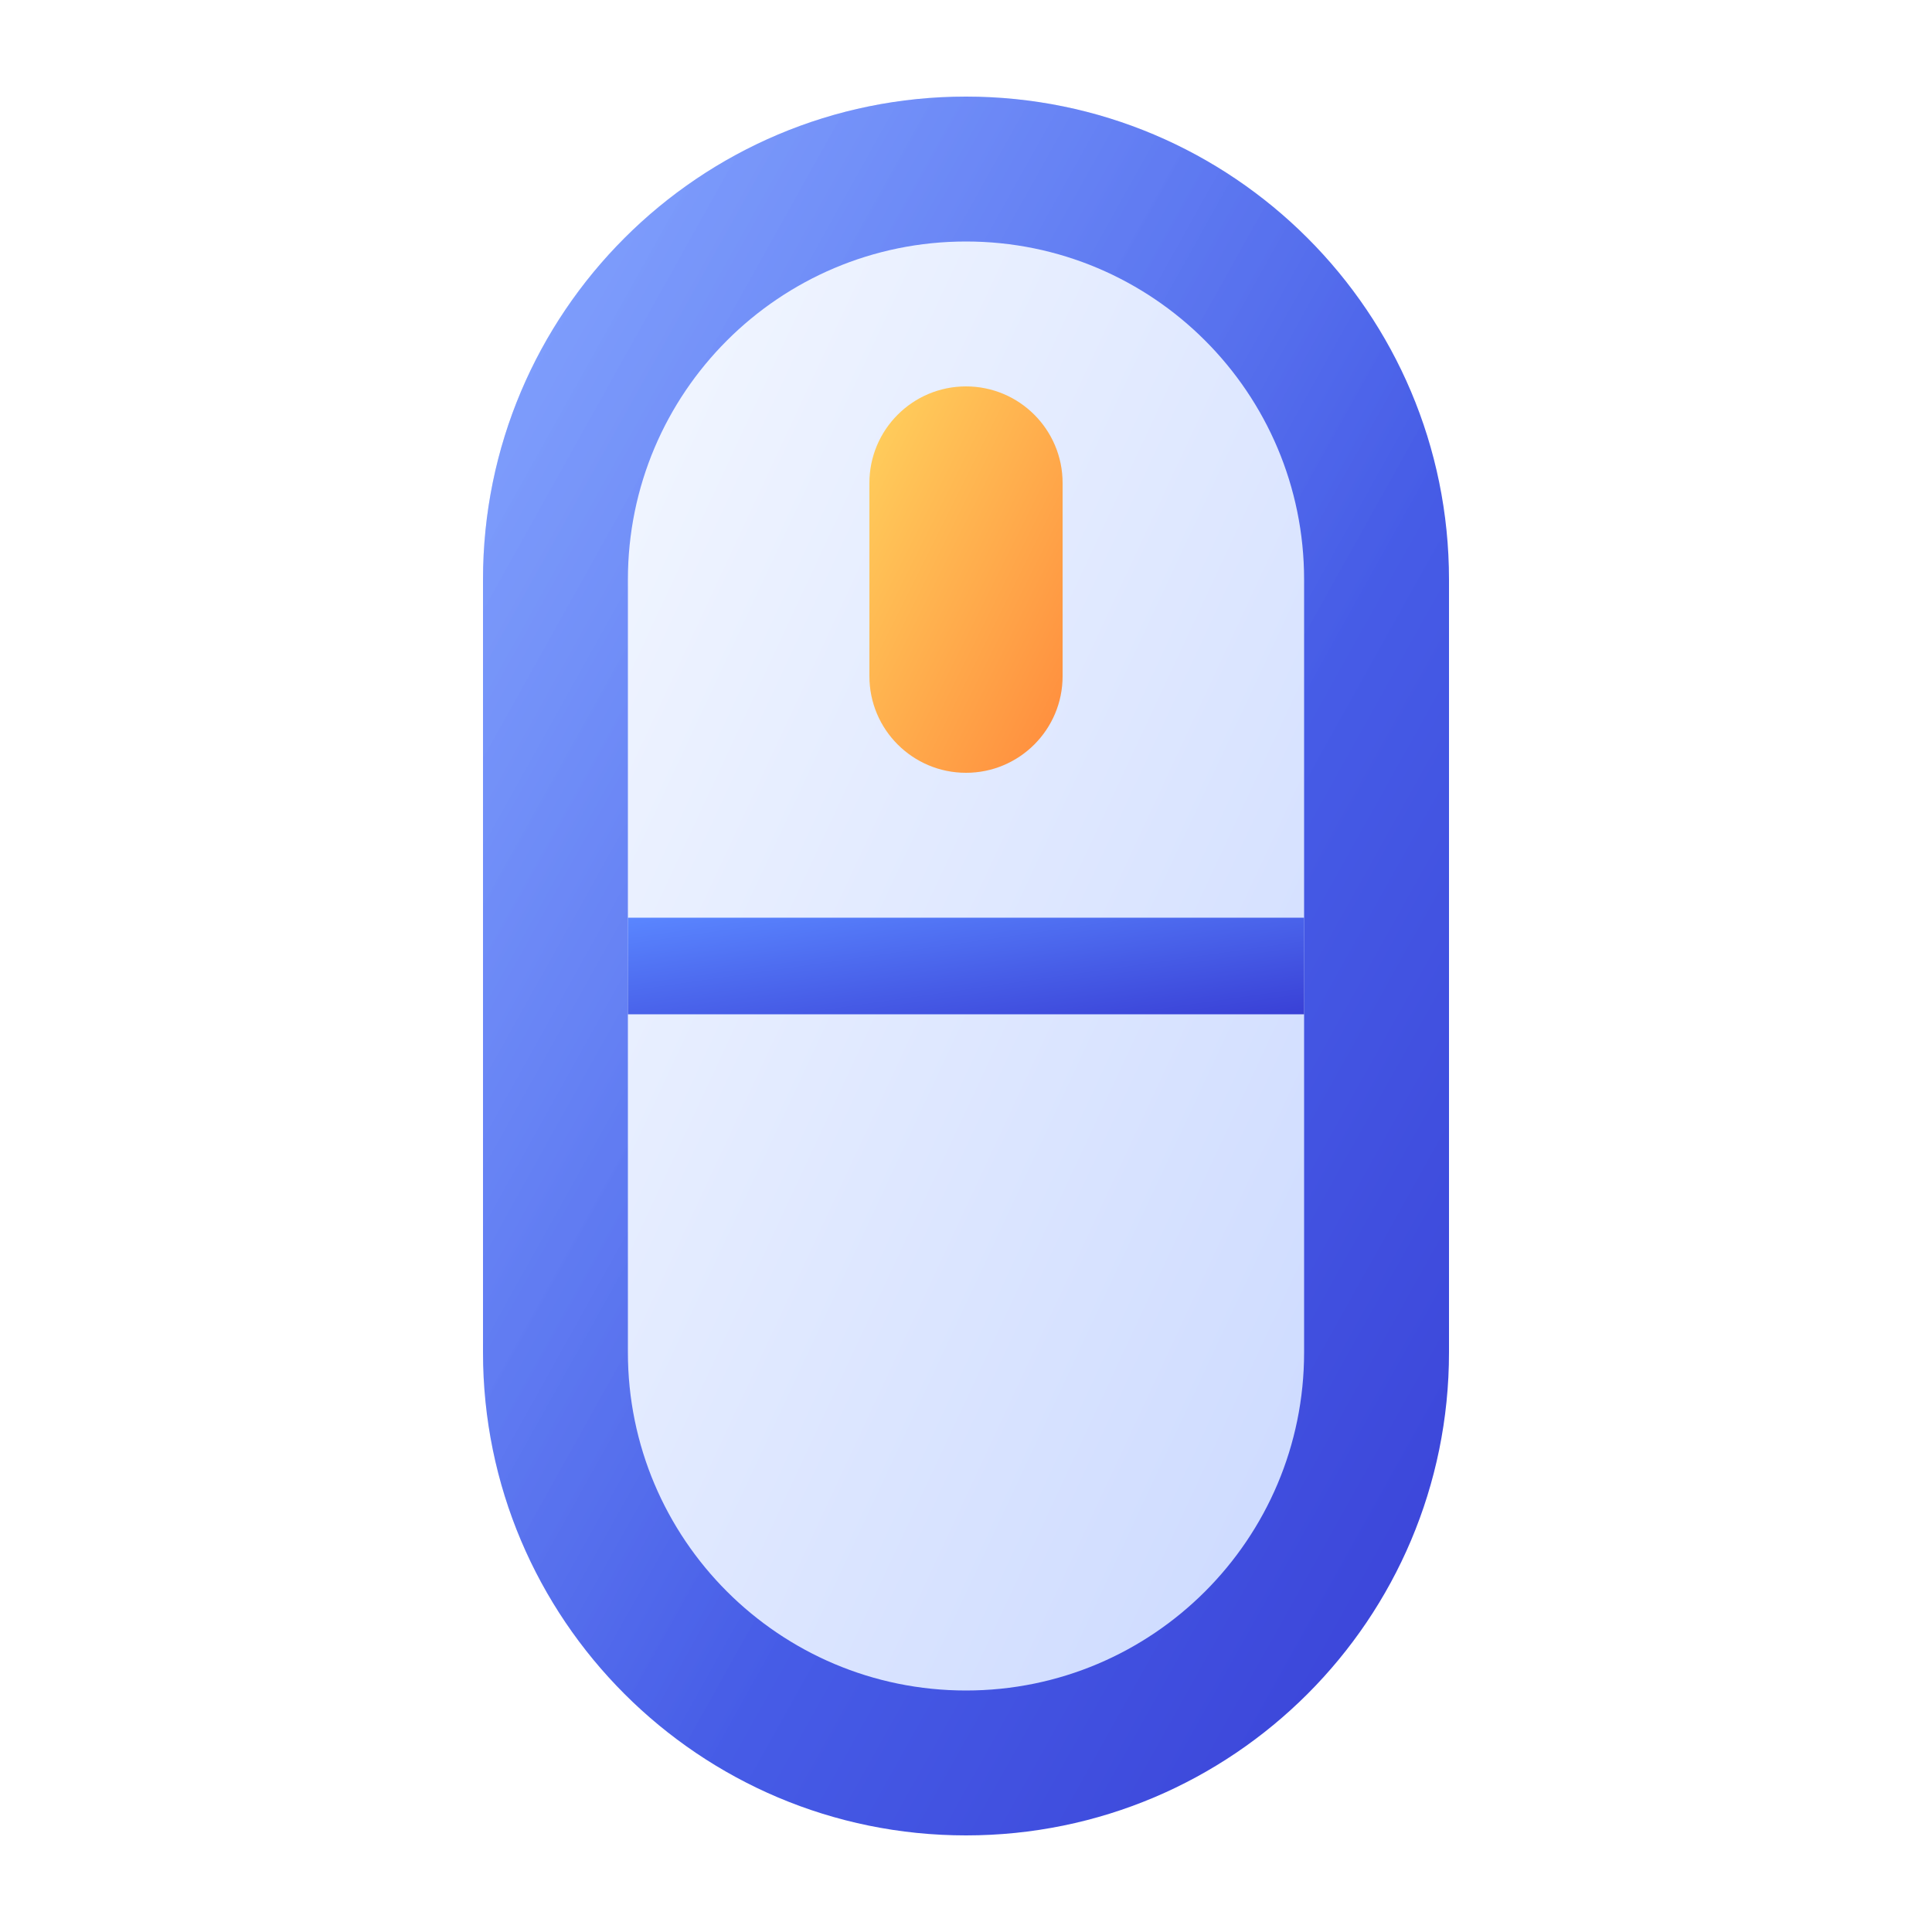
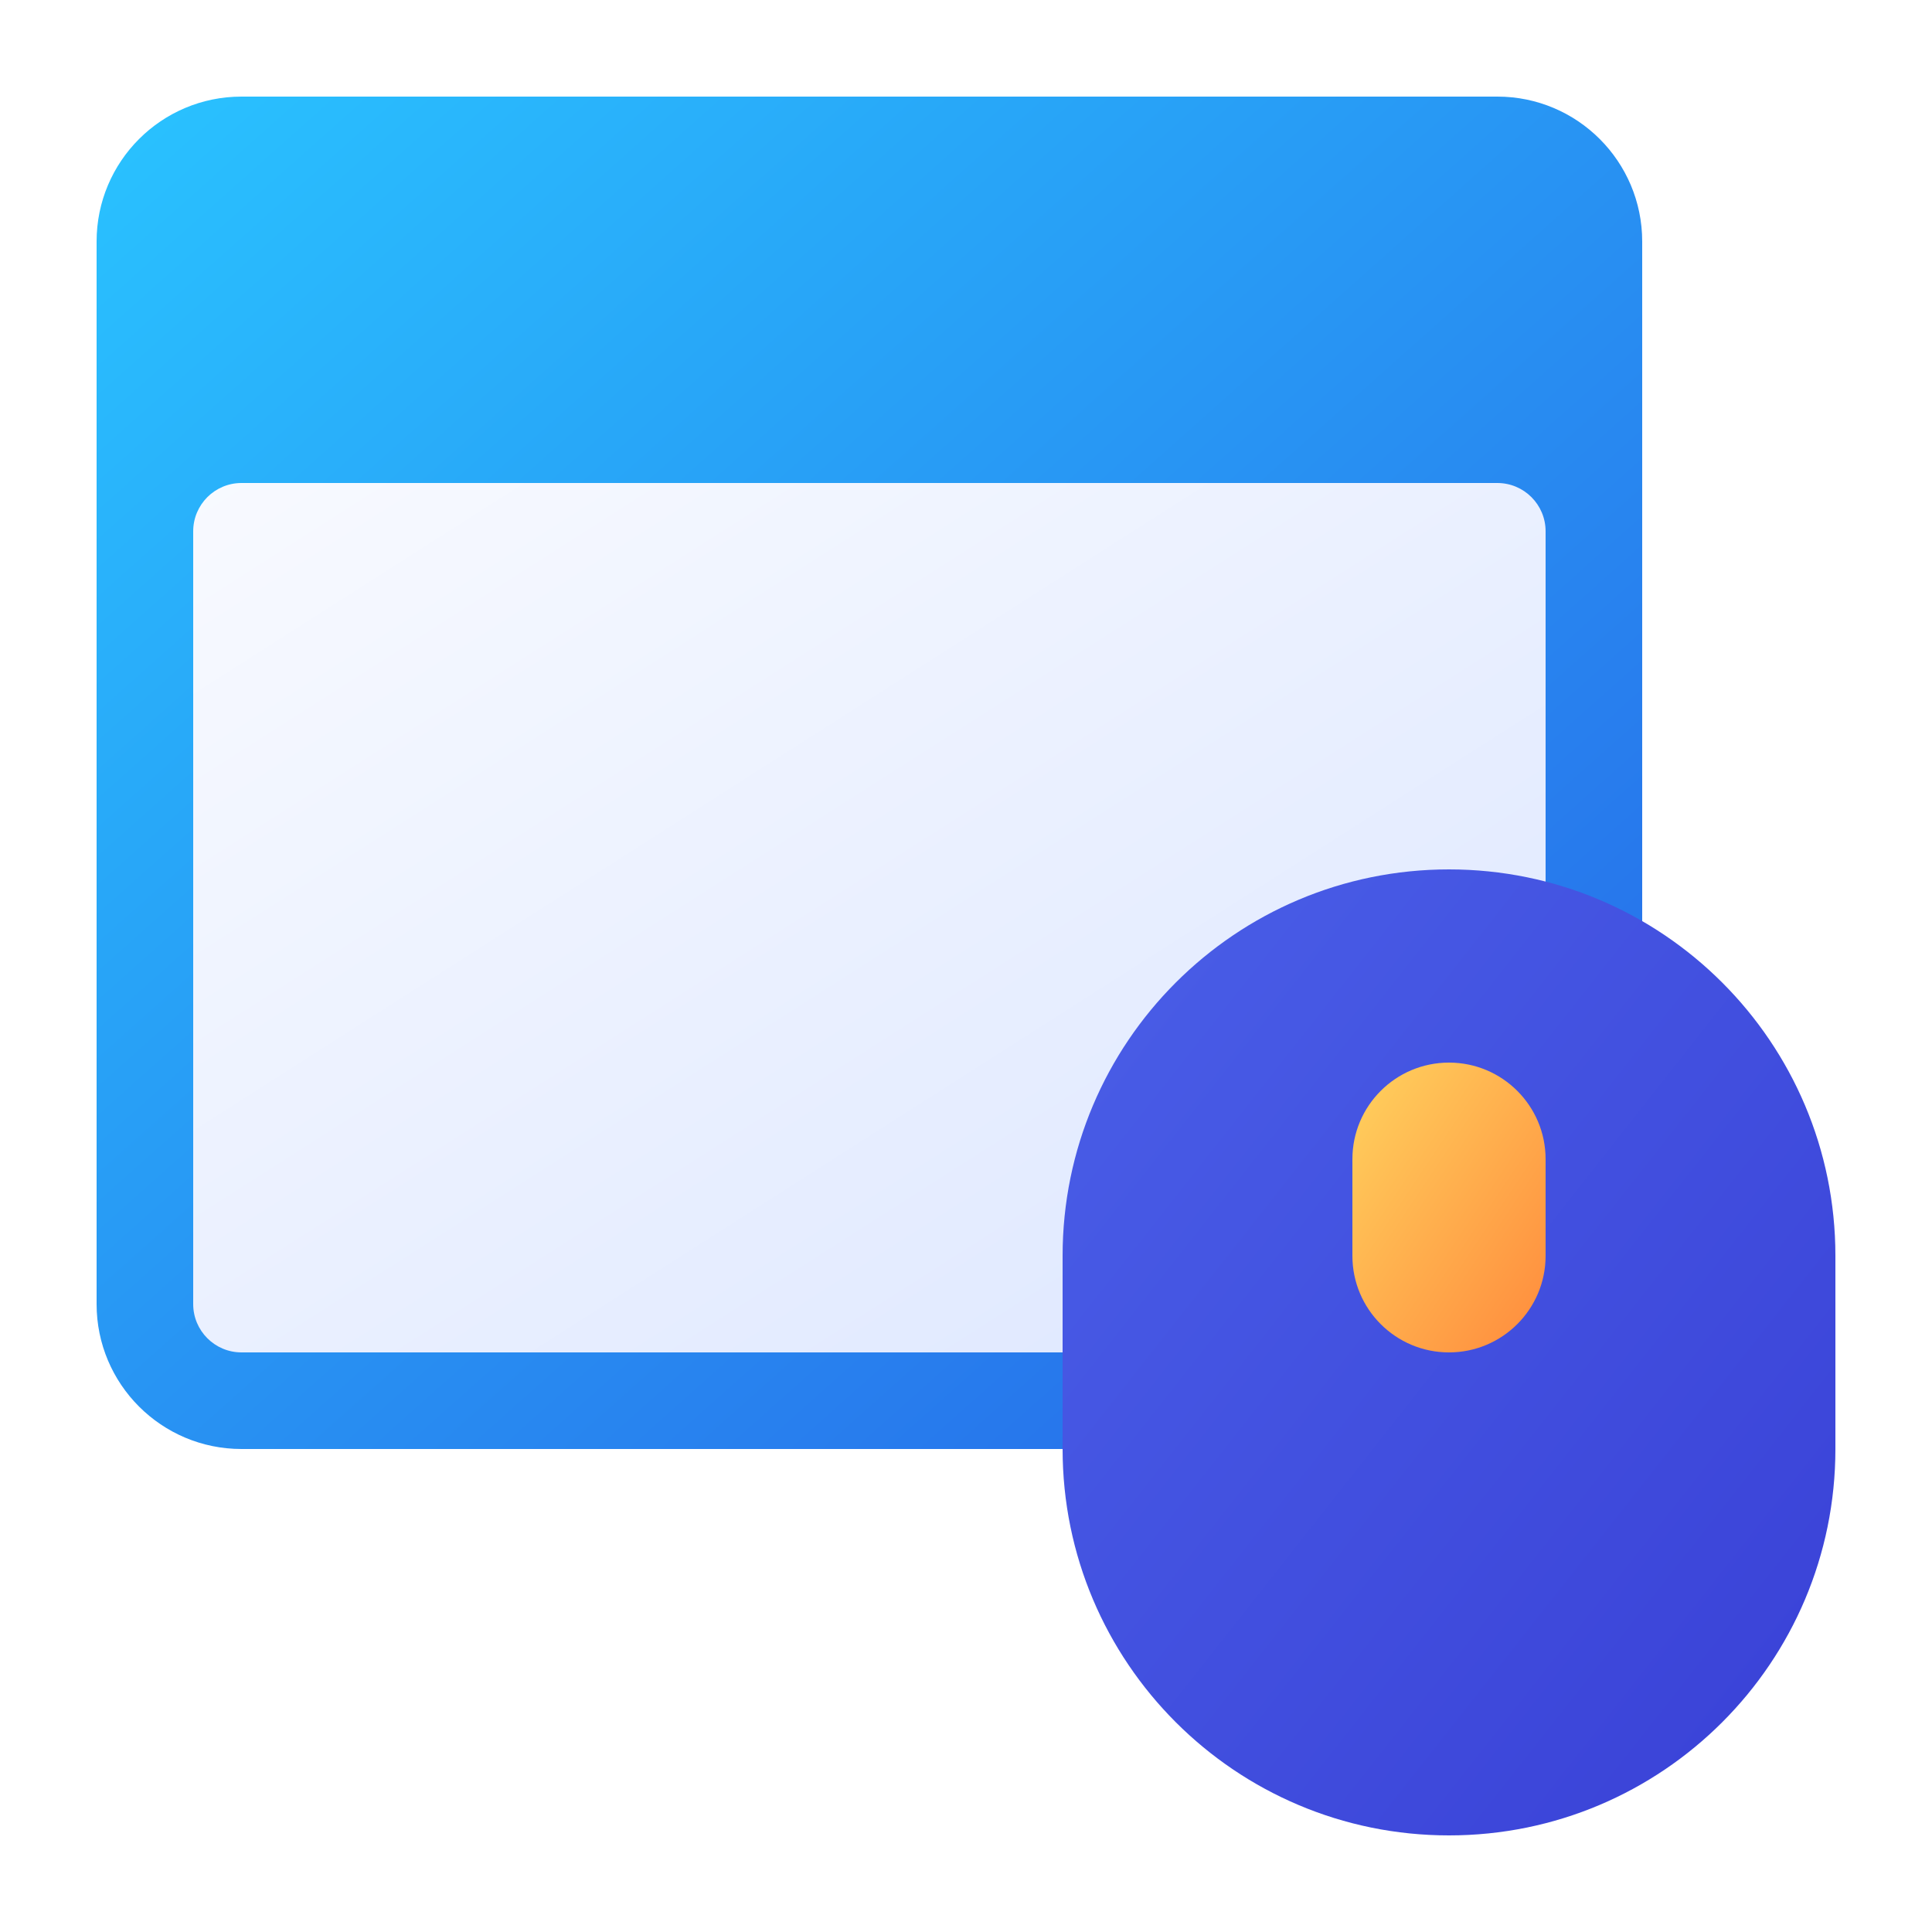
<svg xmlns="http://www.w3.org/2000/svg" width="20" height="20" viewBox="0 0 20 20">
  <defs>
-     <linearGradient id="frame" x1="0" y1="0" x2="1" y2="1">
-       <stop offset="0" stop-color="#5A86FF" />
+     <linearGradient id="sky-main" x1="0" y1="0" x2="1" y2="1">
+       <stop offset="0" stop-color="#29C3FF" />
+       <stop offset="1" stop-color="#2764E7" />
+     </linearGradient>
+     <linearGradient id="paper" x1="0" y1="0" x2="1" y2="1">
+       <stop offset="0" stop-color="#F8FAFF" />
+       <stop offset="1" stop-color="#DCE6FF" />
+     </linearGradient>
+     <linearGradient id="blue-deep" x1="0" y1="0" x2="1" y2="1">
+       <stop offset="0" stop-color="#4A5FE8" />
      <stop offset="1" stop-color="#3940D6" />
    </linearGradient>
-     <linearGradient id="highlight" x1="0" y1="0" x2=".6" y2=".6">
-       <stop offset="0" stop-color="#FFFFFF" stop-opacity=".28" />
-       <stop offset="1" stop-color="#FFFFFF" stop-opacity="0" />
-     </linearGradient>
-     <linearGradient id="glass" x1="0" y1="0" x2="1" y2="1">
-       <stop offset="0" stop-color="#F3F7FF" />
-       <stop offset="1" stop-color="#CBD9FF" />
-     </linearGradient>
-     <linearGradient id="accent" x1="0" y1="0" x2="1" y2="1">
+     <linearGradient id="orange" x1="0" y1="0" x2="1" y2="1">
      <stop offset="0" stop-color="#FFD25E" />
      <stop offset="1" stop-color="#FF8A3C" />
    </linearGradient>
  </defs>
-   <rect x="5" y="1" width="10" height="18" rx="5" fill="url(#frame)" />
-   <rect x="5" y="1" width="10" height="18" rx="5" fill="url(#highlight)" />
-   <rect x="6.5" y="2.5" width="7" height="15" rx="3.5" fill="url(#glass)" />
-   <rect x="6.5" y="9.5" width="7" height="1" rx="0" fill="url(#frame)" />
-   <rect x="9" y="4" width="2" height="4" rx="1" fill="url(#accent)" />
+   <rect x="1" y="1" width="16" height="14" rx="1.5" fill="url(#sky-main)" />
+   <rect x="2" y="5" width="14" height="9" rx="0.5" fill="url(#paper)" />
+   <rect x="11" y="9" width="8" height="10" rx="4" fill="url(#blue-deep)" />
+   <rect x="14" y="11" width="2" height="3" rx="1" fill="url(#orange)" />
</svg>
